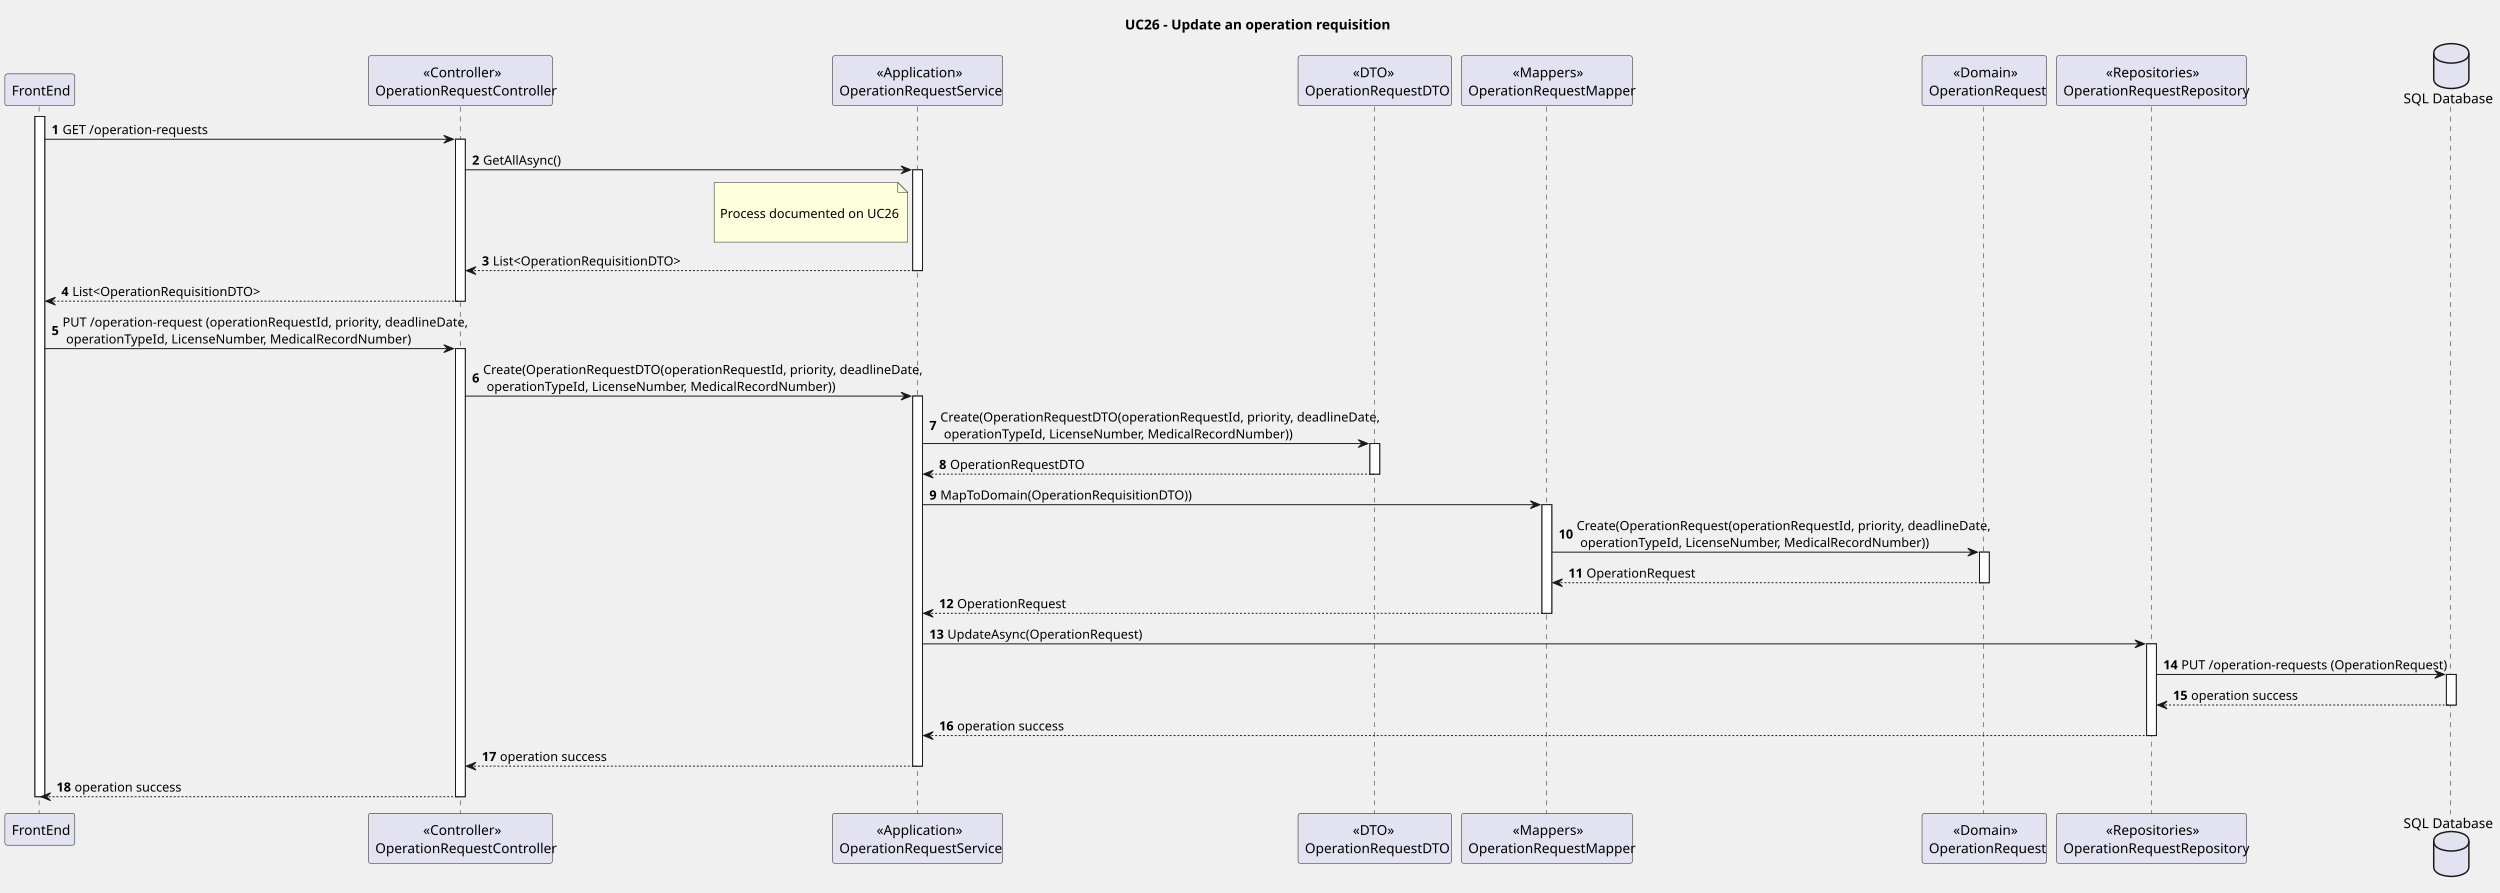
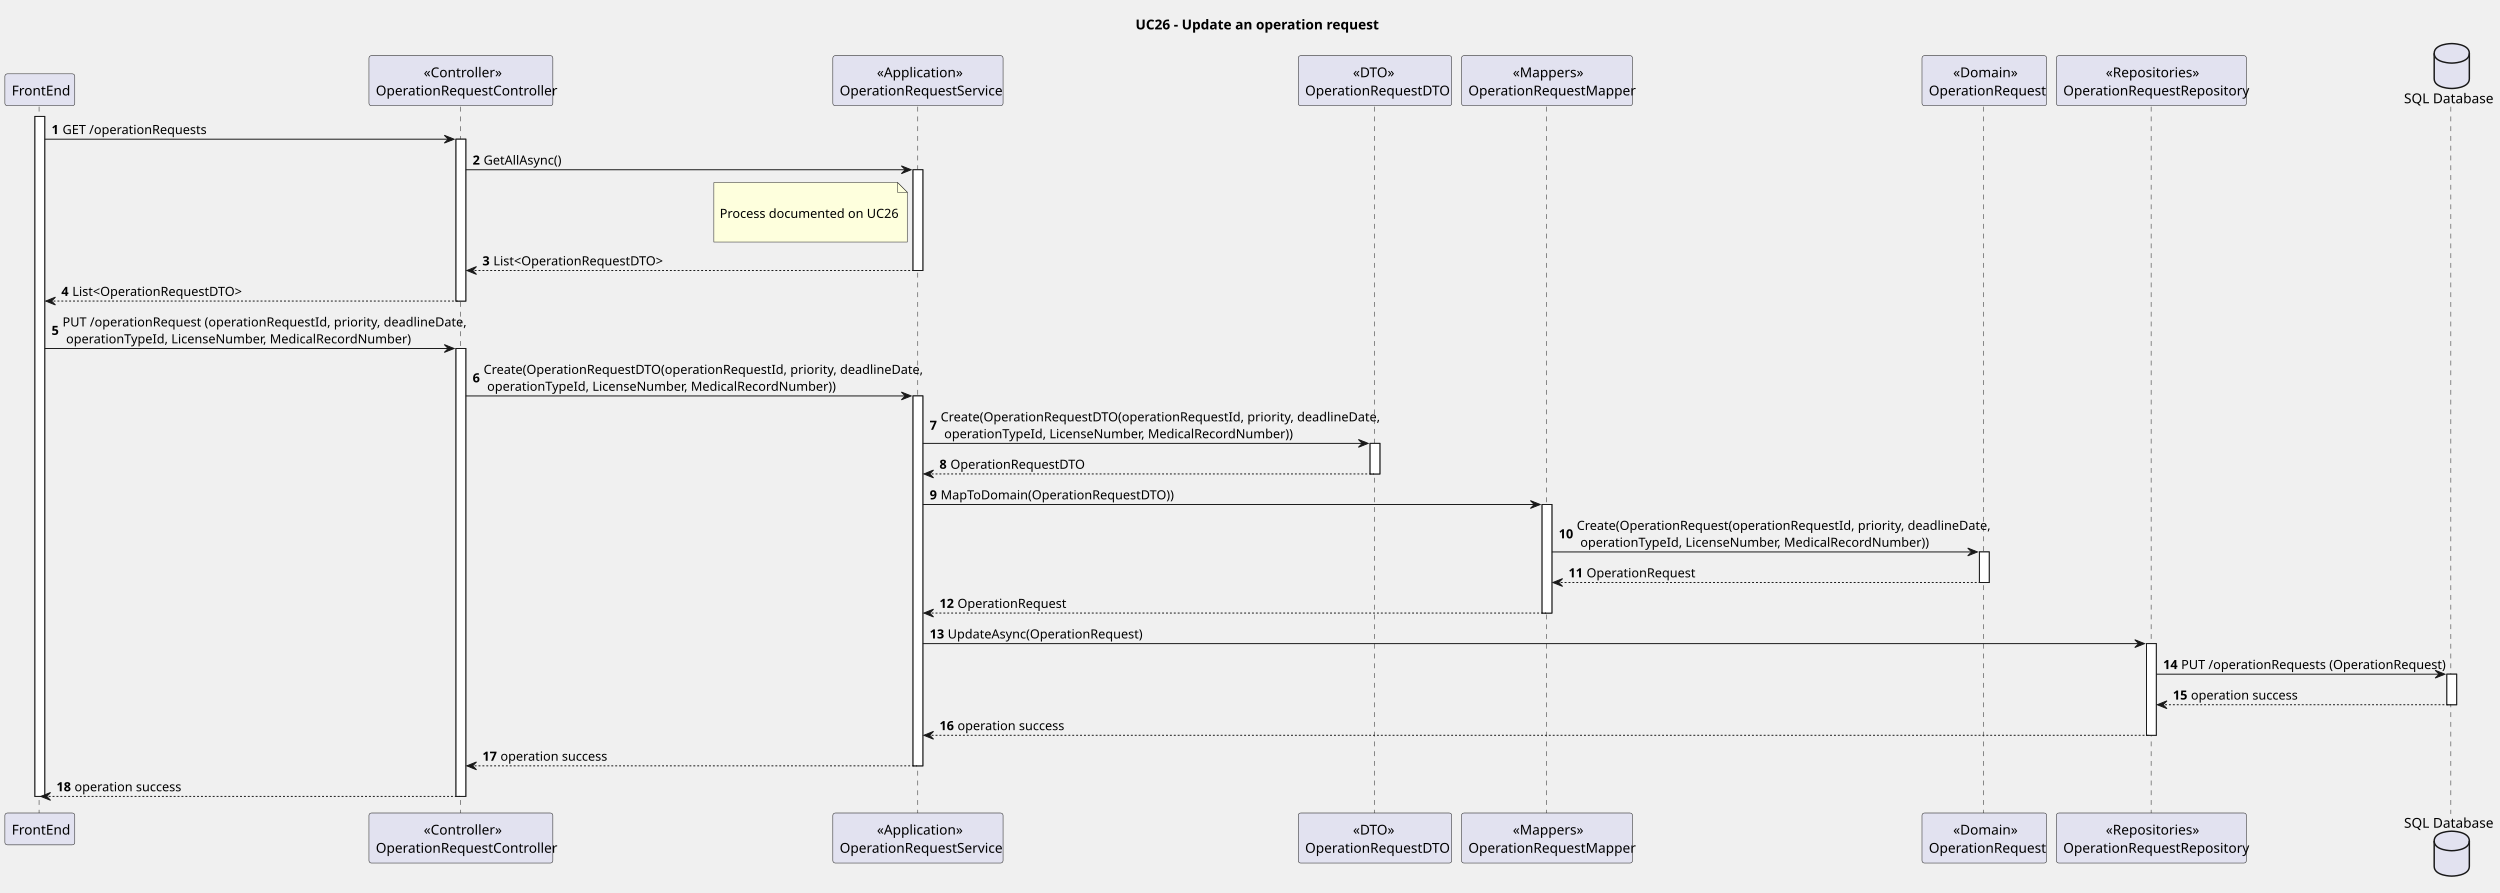
- <svg xmlns="http://www.w3.org/2000/svg" contentStyleType="text/css" height="914px" preserveAspectRatio="none" style="width:2559px;height:914px;background:#FFFFFF;" version="1.1" viewBox="0 0 2559 914" width="2559px" zoomAndPan="magnify">
+ <svg xmlns="http://www.w3.org/2000/svg" contentStyleType="text/css" height="914px" preserveAspectRatio="none" style="width:2560px;height:914px;background:#FFFFFF;" version="1.1" viewBox="0 0 2560 914" width="2560px" zoomAndPan="magnify">
  <defs />
  <g>
-     <text fill="#000000" font-family="sans-serif" font-size="14" font-weight="bold" lengthAdjust="spacing" textLength="259.027" x="1151.519" y="30.107">UC26 - Update an operation requisition</text>
+     <text fill="#000000" font-family="sans-serif" font-size="14" font-weight="bold" lengthAdjust="spacing" textLength="238.041" x="1162.742" y="30.107">UC26 - Update an operation request</text>
    <rect fill="#FFFFFF" height="696.275" style="stroke:#181818;stroke-width:1.0;" width="10" x="35.793" y="119.242" />
-     <rect fill="#FFFFFF" height="165.746" style="stroke:#181818;stroke-width:1.0;" width="10" x="466.239" y="142.533" />
-     <rect fill="#FFFFFF" height="458.656" style="stroke:#181818;stroke-width:1.0;" width="10" x="466.239" y="356.861" />
-     <rect fill="#FFFFFF" height="103.164" style="stroke:#181818;stroke-width:1.0;" width="10" x="934.25" y="173.824" />
-     <rect fill="#FFFFFF" height="378.783" style="stroke:#181818;stroke-width:1.0;" width="10" x="934.25" y="405.443" />
-     <rect fill="#FFFFFF" height="31.291" style="stroke:#181818;stroke-width:1.0;" width="10" x="1402.261" y="454.025" />
-     <rect fill="#FFFFFF" height="111.164" style="stroke:#181818;stroke-width:1.0;" width="10" x="1578.398" y="516.607" />
-     <rect fill="#FFFFFF" height="31.291" style="stroke:#181818;stroke-width:1.0;" width="10" x="2026.199" y="565.189" />
-     <rect fill="#FFFFFF" height="93.873" style="stroke:#181818;stroke-width:1.0;" width="10" x="2197.284" y="659.062" />
-     <rect fill="#FFFFFF" height="31.291" style="stroke:#181818;stroke-width:1.0;" width="10" x="2504.148" y="690.354" />
+     <rect fill="#FFFFFF" height="165.746" style="stroke:#181818;stroke-width:1.0;" width="10" x="466.969" y="142.533" />
+     <rect fill="#FFFFFF" height="458.656" style="stroke:#181818;stroke-width:1.0;" width="10" x="466.969" y="356.861" />
+     <rect fill="#FFFFFF" height="103.164" style="stroke:#181818;stroke-width:1.0;" width="10" x="934.98" y="173.824" />
+     <rect fill="#FFFFFF" height="378.783" style="stroke:#181818;stroke-width:1.0;" width="10" x="934.98" y="405.443" />
+     <rect fill="#FFFFFF" height="31.291" style="stroke:#181818;stroke-width:1.0;" width="10" x="1402.991" y="454.025" />
+     <rect fill="#FFFFFF" height="111.164" style="stroke:#181818;stroke-width:1.0;" width="10" x="1579.128" y="516.607" />
+     <rect fill="#FFFFFF" height="31.291" style="stroke:#181818;stroke-width:1.0;" width="10" x="2026.929" y="565.189" />
+     <rect fill="#FFFFFF" height="93.873" style="stroke:#181818;stroke-width:1.0;" width="10" x="2198.014" y="659.062" />
+     <rect fill="#FFFFFF" height="31.291" style="stroke:#181818;stroke-width:1.0;" width="10" x="2505.607" y="690.354" />
    <line style="stroke:#181818;stroke-width:0.5;stroke-dasharray:5.0,5.0;" x1="40" x2="40" y1="109.242" y2="833.518" />
-     <line style="stroke:#181818;stroke-width:0.5;stroke-dasharray:5.0,5.0;" x1="471.081" x2="471.081" y1="109.242" y2="833.518" />
-     <line style="stroke:#181818;stroke-width:0.5;stroke-dasharray:5.0,5.0;" x1="939.095" x2="939.095" y1="109.242" y2="833.518" />
-     <line style="stroke:#181818;stroke-width:0.5;stroke-dasharray:5.0,5.0;" x1="1406.672" x2="1406.672" y1="109.242" y2="833.518" />
-     <line style="stroke:#181818;stroke-width:0.5;stroke-dasharray:5.0,5.0;" x1="1582.851" x2="1582.851" y1="109.242" y2="833.518" />
-     <line style="stroke:#181818;stroke-width:0.5;stroke-dasharray:5.0,5.0;" x1="2030.385" x2="2030.385" y1="109.242" y2="833.518" />
-     <line style="stroke:#181818;stroke-width:0.5;stroke-dasharray:5.0,5.0;" x1="2202.012" x2="2202.012" y1="109.242" y2="833.518" />
-     <line style="stroke:#181818;stroke-width:0.5;stroke-dasharray:5.0,5.0;" x1="2508.231" x2="2508.231" y1="109.242" y2="833.518" />
+     <line style="stroke:#181818;stroke-width:0.5;stroke-dasharray:5.0,5.0;" x1="471.81" x2="471.81" y1="109.242" y2="833.518" />
+     <line style="stroke:#181818;stroke-width:0.5;stroke-dasharray:5.0,5.0;" x1="939.825" x2="939.825" y1="109.242" y2="833.518" />
+     <line style="stroke:#181818;stroke-width:0.5;stroke-dasharray:5.0,5.0;" x1="1407.402" x2="1407.402" y1="109.242" y2="833.518" />
+     <line style="stroke:#181818;stroke-width:0.5;stroke-dasharray:5.0,5.0;" x1="1583.581" x2="1583.581" y1="109.242" y2="833.518" />
+     <line style="stroke:#181818;stroke-width:0.5;stroke-dasharray:5.0,5.0;" x1="2031.115" x2="2031.115" y1="109.242" y2="833.518" />
+     <line style="stroke:#181818;stroke-width:0.5;stroke-dasharray:5.0,5.0;" x1="2202.742" x2="2202.742" y1="109.242" y2="833.518" />
+     <line style="stroke:#181818;stroke-width:0.5;stroke-dasharray:5.0,5.0;" x1="2509.69" x2="2509.69" y1="109.242" y2="833.518" />
    <rect fill="#E2E2F0" height="32.621" rx="2.5" ry="2.5" style="stroke:#181818;stroke-width:0.5;" width="71.586" x="5" y="75.621" />
    <text fill="#000000" font-family="sans-serif" font-size="14" lengthAdjust="spacing" textLength="57.586" x="12" y="97.728">FrontEnd</text>
    <rect fill="#E2E2F0" height="32.621" rx="2.5" ry="2.5" style="stroke:#181818;stroke-width:0.5;" width="71.586" x="5" y="832.518" />
    <text fill="#000000" font-family="sans-serif" font-size="14" lengthAdjust="spacing" textLength="57.586" x="12" y="854.625">FrontEnd</text>
-     <rect fill="#E2E2F0" height="51.242" rx="2.5" ry="2.5" style="stroke:#181818;stroke-width:0.5;" width="188.316" x="377.081" y="57" />
-     <text fill="#000000" font-family="sans-serif" font-size="14" lengthAdjust="spacing" textLength="76.262" x="433.108" y="79.107">«Controller»</text>
-     <text fill="#000000" font-family="sans-serif" font-size="14" lengthAdjust="spacing" textLength="174.316" x="384.081" y="97.728">OperationRequestController</text>
-     <rect fill="#E2E2F0" height="51.242" rx="2.5" ry="2.5" style="stroke:#181818;stroke-width:0.5;" width="188.316" x="377.081" y="832.518" />
-     <text fill="#000000" font-family="sans-serif" font-size="14" lengthAdjust="spacing" textLength="76.262" x="433.108" y="854.625">«Controller»</text>
-     <text fill="#000000" font-family="sans-serif" font-size="14" lengthAdjust="spacing" textLength="174.316" x="384.081" y="873.246">OperationRequestController</text>
-     <rect fill="#E2E2F0" height="51.242" rx="2.5" ry="2.5" style="stroke:#181818;stroke-width:0.5;" width="174.31" x="852.095" y="57" />
-     <text fill="#000000" font-family="sans-serif" font-size="14" lengthAdjust="spacing" textLength="84.061" x="897.219" y="79.107">«Application»</text>
-     <text fill="#000000" font-family="sans-serif" font-size="14" lengthAdjust="spacing" textLength="160.31" x="859.095" y="97.728">OperationRequestService</text>
-     <rect fill="#E2E2F0" height="51.242" rx="2.5" ry="2.5" style="stroke:#181818;stroke-width:0.5;" width="174.31" x="852.095" y="832.518" />
-     <text fill="#000000" font-family="sans-serif" font-size="14" lengthAdjust="spacing" textLength="84.061" x="897.219" y="854.625">«Application»</text>
-     <text fill="#000000" font-family="sans-serif" font-size="14" lengthAdjust="spacing" textLength="160.31" x="859.095" y="873.246">OperationRequestService</text>
-     <rect fill="#E2E2F0" height="51.242" rx="2.5" ry="2.5" style="stroke:#181818;stroke-width:0.5;" width="157.179" x="1328.672" y="57" />
-     <text fill="#000000" font-family="sans-serif" font-size="14" lengthAdjust="spacing" textLength="45.124" x="1384.699" y="79.107">«DTO»</text>
-     <text fill="#000000" font-family="sans-serif" font-size="14" lengthAdjust="spacing" textLength="143.179" x="1335.672" y="97.728">OperationRequestDTO</text>
-     <rect fill="#E2E2F0" height="51.242" rx="2.5" ry="2.5" style="stroke:#181818;stroke-width:0.5;" width="157.179" x="1328.672" y="832.518" />
-     <text fill="#000000" font-family="sans-serif" font-size="14" lengthAdjust="spacing" textLength="45.124" x="1384.699" y="854.625">«DTO»</text>
-     <text fill="#000000" font-family="sans-serif" font-size="14" lengthAdjust="spacing" textLength="143.179" x="1335.672" y="873.246">OperationRequestDTO</text>
-     <rect fill="#E2E2F0" height="51.242" rx="2.5" ry="2.5" style="stroke:#181818;stroke-width:0.5;" width="175.096" x="1495.851" y="57" />
-     <text fill="#000000" font-family="sans-serif" font-size="14" lengthAdjust="spacing" textLength="70.041" x="1548.378" y="79.107">«Mappers»</text>
-     <text fill="#000000" font-family="sans-serif" font-size="14" lengthAdjust="spacing" textLength="161.096" x="1502.851" y="97.728">OperationRequestMapper</text>
-     <rect fill="#E2E2F0" height="51.242" rx="2.5" ry="2.5" style="stroke:#181818;stroke-width:0.5;" width="175.096" x="1495.851" y="832.518" />
-     <text fill="#000000" font-family="sans-serif" font-size="14" lengthAdjust="spacing" textLength="70.041" x="1548.378" y="854.625">«Mappers»</text>
-     <text fill="#000000" font-family="sans-serif" font-size="14" lengthAdjust="spacing" textLength="161.096" x="1502.851" y="873.246">OperationRequestMapper</text>
-     <rect fill="#E2E2F0" height="51.242" rx="2.5" ry="2.5" style="stroke:#181818;stroke-width:0.5;" width="127.627" x="1967.385" y="57" />
-     <text fill="#000000" font-family="sans-serif" font-size="14" lengthAdjust="spacing" textLength="63.813" x="1999.292" y="79.107">«Domain»</text>
-     <text fill="#000000" font-family="sans-serif" font-size="14" lengthAdjust="spacing" textLength="113.627" x="1974.385" y="97.728">OperationRequest</text>
-     <rect fill="#E2E2F0" height="51.242" rx="2.5" ry="2.5" style="stroke:#181818;stroke-width:0.5;" width="127.627" x="1967.385" y="832.518" />
-     <text fill="#000000" font-family="sans-serif" font-size="14" lengthAdjust="spacing" textLength="63.813" x="1999.292" y="854.625">«Domain»</text>
-     <text fill="#000000" font-family="sans-serif" font-size="14" lengthAdjust="spacing" textLength="113.627" x="1974.385" y="873.246">OperationRequest</text>
-     <rect fill="#E2E2F0" height="51.242" rx="2.5" ry="2.5" style="stroke:#181818;stroke-width:0.5;" width="194.544" x="2105.012" y="57" />
-     <text fill="#000000" font-family="sans-serif" font-size="14" lengthAdjust="spacing" textLength="93.386" x="2155.591" y="79.107">«Repositories»</text>
-     <text fill="#000000" font-family="sans-serif" font-size="14" lengthAdjust="spacing" textLength="180.544" x="2112.012" y="97.728">OperationRequestRepository</text>
-     <rect fill="#E2E2F0" height="51.242" rx="2.5" ry="2.5" style="stroke:#181818;stroke-width:0.5;" width="194.544" x="2105.012" y="832.518" />
-     <text fill="#000000" font-family="sans-serif" font-size="14" lengthAdjust="spacing" textLength="93.386" x="2155.591" y="854.625">«Repositories»</text>
-     <text fill="#000000" font-family="sans-serif" font-size="14" lengthAdjust="spacing" textLength="180.544" x="2112.012" y="873.246">OperationRequestRepository</text>
-     <text fill="#000000" font-family="sans-serif" font-size="14" lengthAdjust="spacing" textLength="91.834" x="2460.231" y="105.728">SQL Database</text>
-     <path d="M2491.148,54.621 C2491.148,44.621 2509.148,44.621 2509.148,44.621 C2509.148,44.621 2527.148,44.621 2527.148,54.621 L2527.148,80.621 C2527.148,90.621 2509.148,90.621 2509.148,90.621 C2509.148,90.621 2491.148,90.621 2491.148,80.621 L2491.148,54.621 " fill="#E2E2F0" style="stroke:#181818;stroke-width:1.5;" />
-     <path d="M2491.148,54.621 C2491.148,64.621 2509.148,64.621 2509.148,64.621 C2509.148,64.621 2527.148,64.621 2527.148,54.621 " fill="none" style="stroke:#181818;stroke-width:1.5;" />
-     <text fill="#000000" font-family="sans-serif" font-size="14" lengthAdjust="spacing" textLength="91.834" x="2460.231" y="847.625">SQL Database</text>
-     <path d="M2491.148,861.139 C2491.148,851.139 2509.148,851.139 2509.148,851.139 C2509.148,851.139 2527.148,851.139 2527.148,861.139 L2527.148,887.139 C2527.148,897.139 2509.148,897.139 2509.148,897.139 C2509.148,897.139 2491.148,897.139 2491.148,887.139 L2491.148,861.139 " fill="#E2E2F0" style="stroke:#181818;stroke-width:1.5;" />
-     <path d="M2491.148,861.139 C2491.148,871.139 2509.148,871.139 2509.148,871.139 C2509.148,871.139 2527.148,871.139 2527.148,861.139 " fill="none" style="stroke:#181818;stroke-width:1.5;" />
+     <rect fill="#E2E2F0" height="51.242" rx="2.5" ry="2.5" style="stroke:#181818;stroke-width:0.5;" width="188.316" x="377.81" y="57" />
+     <text fill="#000000" font-family="sans-serif" font-size="14" lengthAdjust="spacing" textLength="76.262" x="433.838" y="79.107">«Controller»</text>
+     <text fill="#000000" font-family="sans-serif" font-size="14" lengthAdjust="spacing" textLength="174.316" x="384.81" y="97.728">OperationRequestController</text>
+     <rect fill="#E2E2F0" height="51.242" rx="2.5" ry="2.5" style="stroke:#181818;stroke-width:0.5;" width="188.316" x="377.81" y="832.518" />
+     <text fill="#000000" font-family="sans-serif" font-size="14" lengthAdjust="spacing" textLength="76.262" x="433.838" y="854.625">«Controller»</text>
+     <text fill="#000000" font-family="sans-serif" font-size="14" lengthAdjust="spacing" textLength="174.316" x="384.81" y="873.246">OperationRequestController</text>
+     <rect fill="#E2E2F0" height="51.242" rx="2.5" ry="2.5" style="stroke:#181818;stroke-width:0.5;" width="174.31" x="852.825" y="57" />
+     <text fill="#000000" font-family="sans-serif" font-size="14" lengthAdjust="spacing" textLength="84.061" x="897.949" y="79.107">«Application»</text>
+     <text fill="#000000" font-family="sans-serif" font-size="14" lengthAdjust="spacing" textLength="160.31" x="859.825" y="97.728">OperationRequestService</text>
+     <rect fill="#E2E2F0" height="51.242" rx="2.5" ry="2.5" style="stroke:#181818;stroke-width:0.5;" width="174.31" x="852.825" y="832.518" />
+     <text fill="#000000" font-family="sans-serif" font-size="14" lengthAdjust="spacing" textLength="84.061" x="897.949" y="854.625">«Application»</text>
+     <text fill="#000000" font-family="sans-serif" font-size="14" lengthAdjust="spacing" textLength="160.31" x="859.825" y="873.246">OperationRequestService</text>
+     <rect fill="#E2E2F0" height="51.242" rx="2.5" ry="2.5" style="stroke:#181818;stroke-width:0.5;" width="157.179" x="1329.402" y="57" />
+     <text fill="#000000" font-family="sans-serif" font-size="14" lengthAdjust="spacing" textLength="45.124" x="1385.429" y="79.107">«DTO»</text>
+     <text fill="#000000" font-family="sans-serif" font-size="14" lengthAdjust="spacing" textLength="143.179" x="1336.402" y="97.728">OperationRequestDTO</text>
+     <rect fill="#E2E2F0" height="51.242" rx="2.5" ry="2.5" style="stroke:#181818;stroke-width:0.5;" width="157.179" x="1329.402" y="832.518" />
+     <text fill="#000000" font-family="sans-serif" font-size="14" lengthAdjust="spacing" textLength="45.124" x="1385.429" y="854.625">«DTO»</text>
+     <text fill="#000000" font-family="sans-serif" font-size="14" lengthAdjust="spacing" textLength="143.179" x="1336.402" y="873.246">OperationRequestDTO</text>
+     <rect fill="#E2E2F0" height="51.242" rx="2.5" ry="2.5" style="stroke:#181818;stroke-width:0.5;" width="175.096" x="1496.581" y="57" />
+     <text fill="#000000" font-family="sans-serif" font-size="14" lengthAdjust="spacing" textLength="70.041" x="1549.108" y="79.107">«Mappers»</text>
+     <text fill="#000000" font-family="sans-serif" font-size="14" lengthAdjust="spacing" textLength="161.096" x="1503.581" y="97.728">OperationRequestMapper</text>
+     <rect fill="#E2E2F0" height="51.242" rx="2.5" ry="2.5" style="stroke:#181818;stroke-width:0.5;" width="175.096" x="1496.581" y="832.518" />
+     <text fill="#000000" font-family="sans-serif" font-size="14" lengthAdjust="spacing" textLength="70.041" x="1549.108" y="854.625">«Mappers»</text>
+     <text fill="#000000" font-family="sans-serif" font-size="14" lengthAdjust="spacing" textLength="161.096" x="1503.581" y="873.246">OperationRequestMapper</text>
+     <rect fill="#E2E2F0" height="51.242" rx="2.5" ry="2.5" style="stroke:#181818;stroke-width:0.5;" width="127.627" x="1968.115" y="57" />
+     <text fill="#000000" font-family="sans-serif" font-size="14" lengthAdjust="spacing" textLength="63.813" x="2000.022" y="79.107">«Domain»</text>
+     <text fill="#000000" font-family="sans-serif" font-size="14" lengthAdjust="spacing" textLength="113.627" x="1975.115" y="97.728">OperationRequest</text>
+     <rect fill="#E2E2F0" height="51.242" rx="2.5" ry="2.5" style="stroke:#181818;stroke-width:0.5;" width="127.627" x="1968.115" y="832.518" />
+     <text fill="#000000" font-family="sans-serif" font-size="14" lengthAdjust="spacing" textLength="63.813" x="2000.022" y="854.625">«Domain»</text>
+     <text fill="#000000" font-family="sans-serif" font-size="14" lengthAdjust="spacing" textLength="113.627" x="1975.115" y="873.246">OperationRequest</text>
+     <rect fill="#E2E2F0" height="51.242" rx="2.5" ry="2.5" style="stroke:#181818;stroke-width:0.5;" width="194.544" x="2105.742" y="57" />
+     <text fill="#000000" font-family="sans-serif" font-size="14" lengthAdjust="spacing" textLength="93.386" x="2156.321" y="79.107">«Repositories»</text>
+     <text fill="#000000" font-family="sans-serif" font-size="14" lengthAdjust="spacing" textLength="180.544" x="2112.742" y="97.728">OperationRequestRepository</text>
+     <rect fill="#E2E2F0" height="51.242" rx="2.5" ry="2.5" style="stroke:#181818;stroke-width:0.5;" width="194.544" x="2105.742" y="832.518" />
+     <text fill="#000000" font-family="sans-serif" font-size="14" lengthAdjust="spacing" textLength="93.386" x="2156.321" y="854.625">«Repositories»</text>
+     <text fill="#000000" font-family="sans-serif" font-size="14" lengthAdjust="spacing" textLength="180.544" x="2112.742" y="873.246">OperationRequestRepository</text>
+     <text fill="#000000" font-family="sans-serif" font-size="14" lengthAdjust="spacing" textLength="91.834" x="2461.69" y="105.728">SQL Database</text>
+     <path d="M2492.607,54.621 C2492.607,44.621 2510.607,44.621 2510.607,44.621 C2510.607,44.621 2528.607,44.621 2528.607,54.621 L2528.607,80.621 C2528.607,90.621 2510.607,90.621 2510.607,90.621 C2510.607,90.621 2492.607,90.621 2492.607,80.621 L2492.607,54.621 " fill="#E2E2F0" style="stroke:#181818;stroke-width:1.5;" />
+     <path d="M2492.607,54.621 C2492.607,64.621 2510.607,64.621 2510.607,64.621 C2510.607,64.621 2528.607,64.621 2528.607,54.621 " fill="none" style="stroke:#181818;stroke-width:1.5;" />
+     <text fill="#000000" font-family="sans-serif" font-size="14" lengthAdjust="spacing" textLength="91.834" x="2461.69" y="847.625">SQL Database</text>
+     <path d="M2492.607,861.139 C2492.607,851.139 2510.607,851.139 2510.607,851.139 C2510.607,851.139 2528.607,851.139 2528.607,861.139 L2528.607,887.139 C2528.607,897.139 2510.607,897.139 2510.607,897.139 C2510.607,897.139 2492.607,897.139 2492.607,887.139 L2492.607,861.139 " fill="#E2E2F0" style="stroke:#181818;stroke-width:1.5;" />
+     <path d="M2492.607,861.139 C2492.607,871.139 2510.607,871.139 2510.607,871.139 C2510.607,871.139 2528.607,871.139 2528.607,861.139 " fill="none" style="stroke:#181818;stroke-width:1.5;" />
    <rect fill="#FFFFFF" height="696.275" style="stroke:#181818;stroke-width:1.0;" width="10" x="35.793" y="119.242" />
-     <rect fill="#FFFFFF" height="165.746" style="stroke:#181818;stroke-width:1.0;" width="10" x="466.239" y="142.533" />
-     <rect fill="#FFFFFF" height="458.656" style="stroke:#181818;stroke-width:1.0;" width="10" x="466.239" y="356.861" />
-     <rect fill="#FFFFFF" height="103.164" style="stroke:#181818;stroke-width:1.0;" width="10" x="934.25" y="173.824" />
-     <rect fill="#FFFFFF" height="378.783" style="stroke:#181818;stroke-width:1.0;" width="10" x="934.25" y="405.443" />
-     <rect fill="#FFFFFF" height="31.291" style="stroke:#181818;stroke-width:1.0;" width="10" x="1402.261" y="454.025" />
-     <rect fill="#FFFFFF" height="111.164" style="stroke:#181818;stroke-width:1.0;" width="10" x="1578.398" y="516.607" />
-     <rect fill="#FFFFFF" height="31.291" style="stroke:#181818;stroke-width:1.0;" width="10" x="2026.199" y="565.189" />
-     <rect fill="#FFFFFF" height="93.873" style="stroke:#181818;stroke-width:1.0;" width="10" x="2197.284" y="659.062" />
-     <rect fill="#FFFFFF" height="31.291" style="stroke:#181818;stroke-width:1.0;" width="10" x="2504.148" y="690.354" />
-     <polygon fill="#181818" points="454.239,138.533,464.239,142.533,454.239,146.533,458.239,142.533" style="stroke:#181818;stroke-width:1.0;" />
-     <line style="stroke:#181818;stroke-width:1.0;" x1="45.793" x2="460.239" y1="142.533" y2="142.533" />
+     <rect fill="#FFFFFF" height="165.746" style="stroke:#181818;stroke-width:1.0;" width="10" x="466.969" y="142.533" />
+     <rect fill="#FFFFFF" height="458.656" style="stroke:#181818;stroke-width:1.0;" width="10" x="466.969" y="356.861" />
+     <rect fill="#FFFFFF" height="103.164" style="stroke:#181818;stroke-width:1.0;" width="10" x="934.98" y="173.824" />
+     <rect fill="#FFFFFF" height="378.783" style="stroke:#181818;stroke-width:1.0;" width="10" x="934.98" y="405.443" />
+     <rect fill="#FFFFFF" height="31.291" style="stroke:#181818;stroke-width:1.0;" width="10" x="1402.991" y="454.025" />
+     <rect fill="#FFFFFF" height="111.164" style="stroke:#181818;stroke-width:1.0;" width="10" x="1579.128" y="516.607" />
+     <rect fill="#FFFFFF" height="31.291" style="stroke:#181818;stroke-width:1.0;" width="10" x="2026.929" y="565.189" />
+     <rect fill="#FFFFFF" height="93.873" style="stroke:#181818;stroke-width:1.0;" width="10" x="2198.014" y="659.062" />
+     <rect fill="#FFFFFF" height="31.291" style="stroke:#181818;stroke-width:1.0;" width="10" x="2505.607" y="690.354" />
+     <polygon fill="#181818" points="454.969,138.533,464.969,142.533,454.969,146.533,458.969,142.533" style="stroke:#181818;stroke-width:1.0;" />
+     <line style="stroke:#181818;stroke-width:1.0;" x1="45.793" x2="460.969" y1="142.533" y2="142.533" />
    <text fill="#000000" font-family="sans-serif" font-size="13" font-weight="bold" lengthAdjust="spacing" textLength="7.23" x="52.793" y="137.27">1</text>
-     <text fill="#000000" font-family="sans-serif" font-size="13" lengthAdjust="spacing" textLength="142.346" x="64.023" y="137.27">GET /operation-requests</text>
-     <polygon fill="#181818" points="922.25,169.824,932.25,173.824,922.25,177.824,926.25,173.824" style="stroke:#181818;stroke-width:1.0;" />
-     <line style="stroke:#181818;stroke-width:1.0;" x1="476.239" x2="928.25" y1="173.824" y2="173.824" />
-     <text fill="#000000" font-family="sans-serif" font-size="13" font-weight="bold" lengthAdjust="spacing" textLength="7.23" x="483.239" y="168.561">2</text>
-     <text fill="#000000" font-family="sans-serif" font-size="13" lengthAdjust="spacing" textLength="79.46" x="494.469" y="168.561">GetAllAsync()</text>
+     <text fill="#000000" font-family="sans-serif" font-size="13" lengthAdjust="spacing" textLength="143.076" x="64.023" y="137.27">GET /operationRequests</text>
+     <polygon fill="#181818" points="922.98,169.824,932.98,173.824,922.98,177.824,926.98,173.824" style="stroke:#181818;stroke-width:1.0;" />
+     <line style="stroke:#181818;stroke-width:1.0;" x1="476.969" x2="928.98" y1="173.824" y2="173.824" />
+     <text fill="#000000" font-family="sans-serif" font-size="13" font-weight="bold" lengthAdjust="spacing" textLength="7.23" x="483.969" y="168.561">2</text>
+     <text fill="#000000" font-family="sans-serif" font-size="13" lengthAdjust="spacing" textLength="79.46" x="495.199" y="168.561">GetAllAsync()</text>
    <path d="M731,186.824 L731,247.824 L929,247.824 L929,196.824 L919,186.824 L731,186.824 " fill="#FEFFDD" style="stroke:#181818;stroke-width:0.5;" />
    <path d="M919,186.824 L919,196.824 L929,196.824 L919,186.824 " fill="#FEFFDD" style="stroke:#181818;stroke-width:0.5;" />
    <text fill="#000000" font-family="sans-serif" font-size="13" lengthAdjust="spacing" textLength="3.612" x="737" y="205.852"> </text>
    <text fill="#000000" font-family="sans-serif" font-size="13" lengthAdjust="spacing" textLength="177.042" x="737" y="223.144">Process documented on UC26</text>
    <text fill="#000000" font-family="sans-serif" font-size="13" lengthAdjust="spacing" textLength="3.612" x="737" y="240.435"> </text>
-     <polygon fill="#181818" points="487.239,272.988,477.239,276.988,487.239,280.988,483.239,276.988" style="stroke:#181818;stroke-width:1.0;" />
-     <line style="stroke:#181818;stroke-width:1.0;stroke-dasharray:2.0,2.0;" x1="481.239" x2="938.25" y1="276.988" y2="276.988" />
-     <text fill="#000000" font-family="sans-serif" font-size="13" font-weight="bold" lengthAdjust="spacing" textLength="7.23" x="493.239" y="271.726">3</text>
-     <text fill="#000000" font-family="sans-serif" font-size="13" lengthAdjust="spacing" textLength="184.26" x="504.469" y="271.726">List&lt;OperationRequisitionDTO&gt;</text>
+     <polygon fill="#181818" points="487.969,272.988,477.969,276.988,487.969,280.988,483.969,276.988" style="stroke:#181818;stroke-width:1.0;" />
+     <line style="stroke:#181818;stroke-width:1.0;stroke-dasharray:2.0,2.0;" x1="481.969" x2="938.98" y1="276.988" y2="276.988" />
+     <text fill="#000000" font-family="sans-serif" font-size="13" font-weight="bold" lengthAdjust="spacing" textLength="7.23" x="493.969" y="271.726">3</text>
+     <text fill="#000000" font-family="sans-serif" font-size="13" lengthAdjust="spacing" textLength="168.365" x="505.199" y="271.726">List&lt;OperationRequestDTO&gt;</text>
    <polygon fill="#181818" points="56.793,304.279,46.793,308.279,56.793,312.279,52.793,308.279" style="stroke:#181818;stroke-width:1.0;" />
-     <line style="stroke:#181818;stroke-width:1.0;stroke-dasharray:2.0,2.0;" x1="50.793" x2="470.239" y1="308.279" y2="308.279" />
+     <line style="stroke:#181818;stroke-width:1.0;stroke-dasharray:2.0,2.0;" x1="50.793" x2="470.969" y1="308.279" y2="308.279" />
    <text fill="#000000" font-family="sans-serif" font-size="13" font-weight="bold" lengthAdjust="spacing" textLength="7.23" x="62.793" y="303.017">4</text>
-     <text fill="#000000" font-family="sans-serif" font-size="13" lengthAdjust="spacing" textLength="184.26" x="74.023" y="303.017">List&lt;OperationRequisitionDTO&gt;</text>
-     <polygon fill="#181818" points="454.239,352.861,464.239,356.861,454.239,360.861,458.239,356.861" style="stroke:#181818;stroke-width:1.0;" />
-     <line style="stroke:#181818;stroke-width:1.0;" x1="45.793" x2="460.239" y1="356.861" y2="356.861" />
+     <text fill="#000000" font-family="sans-serif" font-size="13" lengthAdjust="spacing" textLength="168.365" x="74.023" y="303.017">List&lt;OperationRequestDTO&gt;</text>
+     <polygon fill="#181818" points="454.969,352.861,464.969,356.861,454.969,360.861,458.969,356.861" style="stroke:#181818;stroke-width:1.0;" />
+     <line style="stroke:#181818;stroke-width:1.0;" x1="45.793" x2="460.969" y1="356.861" y2="356.861" />
    <text fill="#000000" font-family="sans-serif" font-size="13" font-weight="bold" lengthAdjust="spacing" textLength="7.23" x="52.793" y="342.953">5</text>
-     <text fill="#000000" font-family="sans-serif" font-size="13" lengthAdjust="spacing" textLength="390.216" x="64.023" y="334.308">PUT /operation-request (operationRequestId, priority, deadlineDate,</text>
+     <text fill="#000000" font-family="sans-serif" font-size="13" lengthAdjust="spacing" textLength="390.946" x="64.023" y="334.308">PUT /operationRequest (operationRequestId, priority, deadlineDate,</text>
    <text fill="#000000" font-family="sans-serif" font-size="13" lengthAdjust="spacing" textLength="336.711" x="67.635" y="351.599">operationTypeId, LicenseNumber, MedicalRecordNumber)</text>
-     <polygon fill="#181818" points="922.25,401.443,932.25,405.443,922.25,409.443,926.25,405.443" style="stroke:#181818;stroke-width:1.0;" />
-     <line style="stroke:#181818;stroke-width:1.0;" x1="476.239" x2="928.25" y1="405.443" y2="405.443" />
-     <text fill="#000000" font-family="sans-serif" font-size="13" font-weight="bold" lengthAdjust="spacing" textLength="7.23" x="483.239" y="391.535">6</text>
-     <text fill="#000000" font-family="sans-serif" font-size="13" lengthAdjust="spacing" textLength="427.781" x="494.469" y="382.89">Create(OperationRequestDTO(operationRequestId, priority, deadlineDate,</text>
-     <text fill="#000000" font-family="sans-serif" font-size="13" lengthAdjust="spacing" textLength="341.041" x="498.081" y="400.181">operationTypeId, LicenseNumber, MedicalRecordNumber))</text>
-     <polygon fill="#181818" points="1390.261,450.025,1400.261,454.025,1390.261,458.025,1394.261,454.025" style="stroke:#181818;stroke-width:1.0;" />
-     <line style="stroke:#181818;stroke-width:1.0;" x1="944.25" x2="1396.261" y1="454.025" y2="454.025" />
-     <text fill="#000000" font-family="sans-serif" font-size="13" font-weight="bold" lengthAdjust="spacing" textLength="7.23" x="951.25" y="440.117">7</text>
-     <text fill="#000000" font-family="sans-serif" font-size="13" lengthAdjust="spacing" textLength="427.781" x="962.48" y="431.472">Create(OperationRequestDTO(operationRequestId, priority, deadlineDate,</text>
-     <text fill="#000000" font-family="sans-serif" font-size="13" lengthAdjust="spacing" textLength="341.041" x="966.092" y="448.763">operationTypeId, LicenseNumber, MedicalRecordNumber))</text>
-     <polygon fill="#181818" points="955.25,481.316,945.25,485.316,955.25,489.316,951.25,485.316" style="stroke:#181818;stroke-width:1.0;" />
-     <line style="stroke:#181818;stroke-width:1.0;stroke-dasharray:2.0,2.0;" x1="949.25" x2="1406.261" y1="485.316" y2="485.316" />
-     <text fill="#000000" font-family="sans-serif" font-size="13" font-weight="bold" lengthAdjust="spacing" textLength="7.23" x="961.25" y="480.054">8</text>
-     <text fill="#000000" font-family="sans-serif" font-size="13" lengthAdjust="spacing" textLength="132.952" x="972.48" y="480.054">OperationRequestDTO</text>
-     <polygon fill="#181818" points="1566.398,512.607,1576.398,516.607,1566.398,520.607,1570.398,516.607" style="stroke:#181818;stroke-width:1.0;" />
-     <line style="stroke:#181818;stroke-width:1.0;" x1="944.25" x2="1572.398" y1="516.607" y2="516.607" />
-     <text fill="#000000" font-family="sans-serif" font-size="13" font-weight="bold" lengthAdjust="spacing" textLength="7.23" x="951.25" y="511.345">9</text>
-     <text fill="#000000" font-family="sans-serif" font-size="13" lengthAdjust="spacing" textLength="247.089" x="962.48" y="511.345">MapToDomain(OperationRequisitionDTO))</text>
-     <polygon fill="#181818" points="2014.199,561.189,2024.199,565.189,2014.199,569.189,2018.199,565.189" style="stroke:#181818;stroke-width:1.0;" />
-     <line style="stroke:#181818;stroke-width:1.0;" x1="1588.398" x2="2020.199" y1="565.189" y2="565.189" />
-     <text fill="#000000" font-family="sans-serif" font-size="13" font-weight="bold" lengthAdjust="spacing" textLength="14.46" x="1595.398" y="551.281">10</text>
-     <text fill="#000000" font-family="sans-serif" font-size="13" lengthAdjust="spacing" textLength="400.34" x="1613.858" y="542.636">Create(OperationRequest(operationRequestId, priority, deadlineDate,</text>
-     <text fill="#000000" font-family="sans-serif" font-size="13" lengthAdjust="spacing" textLength="341.041" x="1617.47" y="559.927">operationTypeId, LicenseNumber, MedicalRecordNumber))</text>
-     <polygon fill="#181818" points="1599.398,592.481,1589.398,596.481,1599.398,600.481,1595.398,596.481" style="stroke:#181818;stroke-width:1.0;" />
-     <line style="stroke:#181818;stroke-width:1.0;stroke-dasharray:2.0,2.0;" x1="1593.398" x2="2030.199" y1="596.481" y2="596.481" />
-     <text fill="#000000" font-family="sans-serif" font-size="13" font-weight="bold" lengthAdjust="spacing" textLength="14.46" x="1605.398" y="591.218">11</text>
-     <text fill="#000000" font-family="sans-serif" font-size="13" lengthAdjust="spacing" textLength="105.511" x="1623.858" y="591.218">OperationRequest</text>
-     <polygon fill="#181818" points="955.25,623.771,945.25,627.771,955.25,631.771,951.25,627.771" style="stroke:#181818;stroke-width:1.0;" />
-     <line style="stroke:#181818;stroke-width:1.0;stroke-dasharray:2.0,2.0;" x1="949.25" x2="1582.398" y1="627.771" y2="627.771" />
-     <text fill="#000000" font-family="sans-serif" font-size="13" font-weight="bold" lengthAdjust="spacing" textLength="14.46" x="961.25" y="622.509">12</text>
-     <text fill="#000000" font-family="sans-serif" font-size="13" lengthAdjust="spacing" textLength="105.511" x="979.71" y="622.509">OperationRequest</text>
-     <polygon fill="#181818" points="2185.284,655.062,2195.284,659.062,2185.284,663.062,2189.284,659.062" style="stroke:#181818;stroke-width:1.0;" />
-     <line style="stroke:#181818;stroke-width:1.0;" x1="944.25" x2="2191.284" y1="659.062" y2="659.062" />
-     <text fill="#000000" font-family="sans-serif" font-size="13" font-weight="bold" lengthAdjust="spacing" textLength="14.46" x="951.25" y="653.8">13</text>
-     <text fill="#000000" font-family="sans-serif" font-size="13" lengthAdjust="spacing" textLength="191.49" x="969.71" y="653.8">UpdateAsync(OperationRequest)</text>
-     <polygon fill="#181818" points="2492.148,686.354,2502.148,690.354,2492.148,694.354,2496.148,690.354" style="stroke:#181818;stroke-width:1.0;" />
-     <line style="stroke:#181818;stroke-width:1.0;" x1="2207.284" x2="2498.148" y1="690.354" y2="690.354" />
-     <text fill="#000000" font-family="sans-serif" font-size="13" font-weight="bold" lengthAdjust="spacing" textLength="14.46" x="2214.284" y="685.091">14</text>
-     <text fill="#000000" font-family="sans-serif" font-size="13" lengthAdjust="spacing" textLength="259.403" x="2232.744" y="685.091">PUT /operation-requests (OperationRequest)</text>
-     <polygon fill="#181818" points="2218.284,717.644,2208.284,721.644,2218.284,725.644,2214.284,721.644" style="stroke:#181818;stroke-width:1.0;" />
-     <line style="stroke:#181818;stroke-width:1.0;stroke-dasharray:2.0,2.0;" x1="2212.284" x2="2508.148" y1="721.644" y2="721.644" />
-     <text fill="#000000" font-family="sans-serif" font-size="13" font-weight="bold" lengthAdjust="spacing" textLength="14.46" x="2224.284" y="716.382">15</text>
-     <text fill="#000000" font-family="sans-serif" font-size="13" lengthAdjust="spacing" textLength="104.781" x="2242.744" y="716.382">operation success</text>
-     <polygon fill="#181818" points="955.25,748.936,945.25,752.936,955.25,756.936,951.25,752.936" style="stroke:#181818;stroke-width:1.0;" />
-     <line style="stroke:#181818;stroke-width:1.0;stroke-dasharray:2.0,2.0;" x1="949.25" x2="2201.284" y1="752.936" y2="752.936" />
-     <text fill="#000000" font-family="sans-serif" font-size="13" font-weight="bold" lengthAdjust="spacing" textLength="14.46" x="961.25" y="747.673">16</text>
-     <text fill="#000000" font-family="sans-serif" font-size="13" lengthAdjust="spacing" textLength="104.781" x="979.71" y="747.673">operation success</text>
-     <polygon fill="#181818" points="487.239,780.227,477.239,784.227,487.239,788.227,483.239,784.227" style="stroke:#181818;stroke-width:1.0;" />
-     <line style="stroke:#181818;stroke-width:1.0;stroke-dasharray:2.0,2.0;" x1="481.239" x2="938.25" y1="784.227" y2="784.227" />
-     <text fill="#000000" font-family="sans-serif" font-size="13" font-weight="bold" lengthAdjust="spacing" textLength="14.46" x="493.239" y="778.964">17</text>
-     <text fill="#000000" font-family="sans-serif" font-size="13" lengthAdjust="spacing" textLength="104.781" x="511.699" y="778.964">operation success</text>
+     <polygon fill="#181818" points="922.98,401.443,932.98,405.443,922.98,409.443,926.98,405.443" style="stroke:#181818;stroke-width:1.0;" />
+     <line style="stroke:#181818;stroke-width:1.0;" x1="476.969" x2="928.98" y1="405.443" y2="405.443" />
+     <text fill="#000000" font-family="sans-serif" font-size="13" font-weight="bold" lengthAdjust="spacing" textLength="7.23" x="483.969" y="391.535">6</text>
+     <text fill="#000000" font-family="sans-serif" font-size="13" lengthAdjust="spacing" textLength="427.781" x="495.199" y="382.89">Create(OperationRequestDTO(operationRequestId, priority, deadlineDate,</text>
+     <text fill="#000000" font-family="sans-serif" font-size="13" lengthAdjust="spacing" textLength="341.041" x="498.81" y="400.181">operationTypeId, LicenseNumber, MedicalRecordNumber))</text>
+     <polygon fill="#181818" points="1390.991,450.025,1400.991,454.025,1390.991,458.025,1394.991,454.025" style="stroke:#181818;stroke-width:1.0;" />
+     <line style="stroke:#181818;stroke-width:1.0;" x1="944.98" x2="1396.991" y1="454.025" y2="454.025" />
+     <text fill="#000000" font-family="sans-serif" font-size="13" font-weight="bold" lengthAdjust="spacing" textLength="7.23" x="951.98" y="440.117">7</text>
+     <text fill="#000000" font-family="sans-serif" font-size="13" lengthAdjust="spacing" textLength="427.781" x="963.21" y="431.472">Create(OperationRequestDTO(operationRequestId, priority, deadlineDate,</text>
+     <text fill="#000000" font-family="sans-serif" font-size="13" lengthAdjust="spacing" textLength="341.041" x="966.822" y="448.763">operationTypeId, LicenseNumber, MedicalRecordNumber))</text>
+     <polygon fill="#181818" points="955.98,481.316,945.98,485.316,955.98,489.316,951.98,485.316" style="stroke:#181818;stroke-width:1.0;" />
+     <line style="stroke:#181818;stroke-width:1.0;stroke-dasharray:2.0,2.0;" x1="949.98" x2="1406.991" y1="485.316" y2="485.316" />
+     <text fill="#000000" font-family="sans-serif" font-size="13" font-weight="bold" lengthAdjust="spacing" textLength="7.23" x="961.98" y="480.054">8</text>
+     <text fill="#000000" font-family="sans-serif" font-size="13" lengthAdjust="spacing" textLength="132.952" x="973.21" y="480.054">OperationRequestDTO</text>
+     <polygon fill="#181818" points="1567.128,512.607,1577.128,516.607,1567.128,520.607,1571.128,516.607" style="stroke:#181818;stroke-width:1.0;" />
+     <line style="stroke:#181818;stroke-width:1.0;" x1="944.98" x2="1573.128" y1="516.607" y2="516.607" />
+     <text fill="#000000" font-family="sans-serif" font-size="13" font-weight="bold" lengthAdjust="spacing" textLength="7.23" x="951.98" y="511.345">9</text>
+     <text fill="#000000" font-family="sans-serif" font-size="13" lengthAdjust="spacing" textLength="231.194" x="963.21" y="511.345">MapToDomain(OperationRequestDTO))</text>
+     <polygon fill="#181818" points="2014.929,561.189,2024.929,565.189,2014.929,569.189,2018.929,565.189" style="stroke:#181818;stroke-width:1.0;" />
+     <line style="stroke:#181818;stroke-width:1.0;" x1="1589.128" x2="2020.929" y1="565.189" y2="565.189" />
+     <text fill="#000000" font-family="sans-serif" font-size="13" font-weight="bold" lengthAdjust="spacing" textLength="14.46" x="1596.128" y="551.281">10</text>
+     <text fill="#000000" font-family="sans-serif" font-size="13" lengthAdjust="spacing" textLength="400.34" x="1614.588" y="542.636">Create(OperationRequest(operationRequestId, priority, deadlineDate,</text>
+     <text fill="#000000" font-family="sans-serif" font-size="13" lengthAdjust="spacing" textLength="341.041" x="1618.2" y="559.927">operationTypeId, LicenseNumber, MedicalRecordNumber))</text>
+     <polygon fill="#181818" points="1600.128,592.481,1590.128,596.481,1600.128,600.481,1596.128,596.481" style="stroke:#181818;stroke-width:1.0;" />
+     <line style="stroke:#181818;stroke-width:1.0;stroke-dasharray:2.0,2.0;" x1="1594.128" x2="2030.929" y1="596.481" y2="596.481" />
+     <text fill="#000000" font-family="sans-serif" font-size="13" font-weight="bold" lengthAdjust="spacing" textLength="14.46" x="1606.128" y="591.218">11</text>
+     <text fill="#000000" font-family="sans-serif" font-size="13" lengthAdjust="spacing" textLength="105.511" x="1624.588" y="591.218">OperationRequest</text>
+     <polygon fill="#181818" points="955.98,623.771,945.98,627.771,955.98,631.771,951.98,627.771" style="stroke:#181818;stroke-width:1.0;" />
+     <line style="stroke:#181818;stroke-width:1.0;stroke-dasharray:2.0,2.0;" x1="949.98" x2="1583.128" y1="627.771" y2="627.771" />
+     <text fill="#000000" font-family="sans-serif" font-size="13" font-weight="bold" lengthAdjust="spacing" textLength="14.46" x="961.98" y="622.509">12</text>
+     <text fill="#000000" font-family="sans-serif" font-size="13" lengthAdjust="spacing" textLength="105.511" x="980.44" y="622.509">OperationRequest</text>
+     <polygon fill="#181818" points="2186.014,655.062,2196.014,659.062,2186.014,663.062,2190.014,659.062" style="stroke:#181818;stroke-width:1.0;" />
+     <line style="stroke:#181818;stroke-width:1.0;" x1="944.98" x2="2192.014" y1="659.062" y2="659.062" />
+     <text fill="#000000" font-family="sans-serif" font-size="13" font-weight="bold" lengthAdjust="spacing" textLength="14.46" x="951.98" y="653.8">13</text>
+     <text fill="#000000" font-family="sans-serif" font-size="13" lengthAdjust="spacing" textLength="191.49" x="970.44" y="653.8">UpdateAsync(OperationRequest)</text>
+     <polygon fill="#181818" points="2493.607,686.354,2503.607,690.354,2493.607,694.354,2497.607,690.354" style="stroke:#181818;stroke-width:1.0;" />
+     <line style="stroke:#181818;stroke-width:1.0;" x1="2208.014" x2="2499.607" y1="690.354" y2="690.354" />
+     <text fill="#000000" font-family="sans-serif" font-size="13" font-weight="bold" lengthAdjust="spacing" textLength="14.46" x="2215.014" y="685.091">14</text>
+     <text fill="#000000" font-family="sans-serif" font-size="13" lengthAdjust="spacing" textLength="260.133" x="2233.474" y="685.091">PUT /operationRequests (OperationRequest)</text>
+     <polygon fill="#181818" points="2219.014,717.644,2209.014,721.644,2219.014,725.644,2215.014,721.644" style="stroke:#181818;stroke-width:1.0;" />
+     <line style="stroke:#181818;stroke-width:1.0;stroke-dasharray:2.0,2.0;" x1="2213.014" x2="2509.607" y1="721.644" y2="721.644" />
+     <text fill="#000000" font-family="sans-serif" font-size="13" font-weight="bold" lengthAdjust="spacing" textLength="14.46" x="2225.014" y="716.382">15</text>
+     <text fill="#000000" font-family="sans-serif" font-size="13" lengthAdjust="spacing" textLength="104.781" x="2243.474" y="716.382">operation success</text>
+     <polygon fill="#181818" points="955.98,748.936,945.98,752.936,955.98,756.936,951.98,752.936" style="stroke:#181818;stroke-width:1.0;" />
+     <line style="stroke:#181818;stroke-width:1.0;stroke-dasharray:2.0,2.0;" x1="949.98" x2="2202.014" y1="752.936" y2="752.936" />
+     <text fill="#000000" font-family="sans-serif" font-size="13" font-weight="bold" lengthAdjust="spacing" textLength="14.46" x="961.98" y="747.673">16</text>
+     <text fill="#000000" font-family="sans-serif" font-size="13" lengthAdjust="spacing" textLength="104.781" x="980.44" y="747.673">operation success</text>
+     <polygon fill="#181818" points="487.969,780.227,477.969,784.227,487.969,788.227,483.969,784.227" style="stroke:#181818;stroke-width:1.0;" />
+     <line style="stroke:#181818;stroke-width:1.0;stroke-dasharray:2.0,2.0;" x1="481.969" x2="938.98" y1="784.227" y2="784.227" />
+     <text fill="#000000" font-family="sans-serif" font-size="13" font-weight="bold" lengthAdjust="spacing" textLength="14.46" x="493.969" y="778.964">17</text>
+     <text fill="#000000" font-family="sans-serif" font-size="13" lengthAdjust="spacing" textLength="104.781" x="512.429" y="778.964">operation success</text>
    <polygon fill="#181818" points="51.793,811.518,41.793,815.518,51.793,819.518,47.793,815.518" style="stroke:#181818;stroke-width:1.0;" />
-     <line style="stroke:#181818;stroke-width:1.0;stroke-dasharray:2.0,2.0;" x1="45.793" x2="470.239" y1="815.518" y2="815.518" />
+     <line style="stroke:#181818;stroke-width:1.0;stroke-dasharray:2.0,2.0;" x1="45.793" x2="470.969" y1="815.518" y2="815.518" />
    <text fill="#000000" font-family="sans-serif" font-size="13" font-weight="bold" lengthAdjust="spacing" textLength="14.46" x="57.793" y="810.255">18</text>
    <text fill="#000000" font-family="sans-serif" font-size="13" lengthAdjust="spacing" textLength="104.781" x="76.253" y="810.255">operation success</text>
  </g>
</svg>
